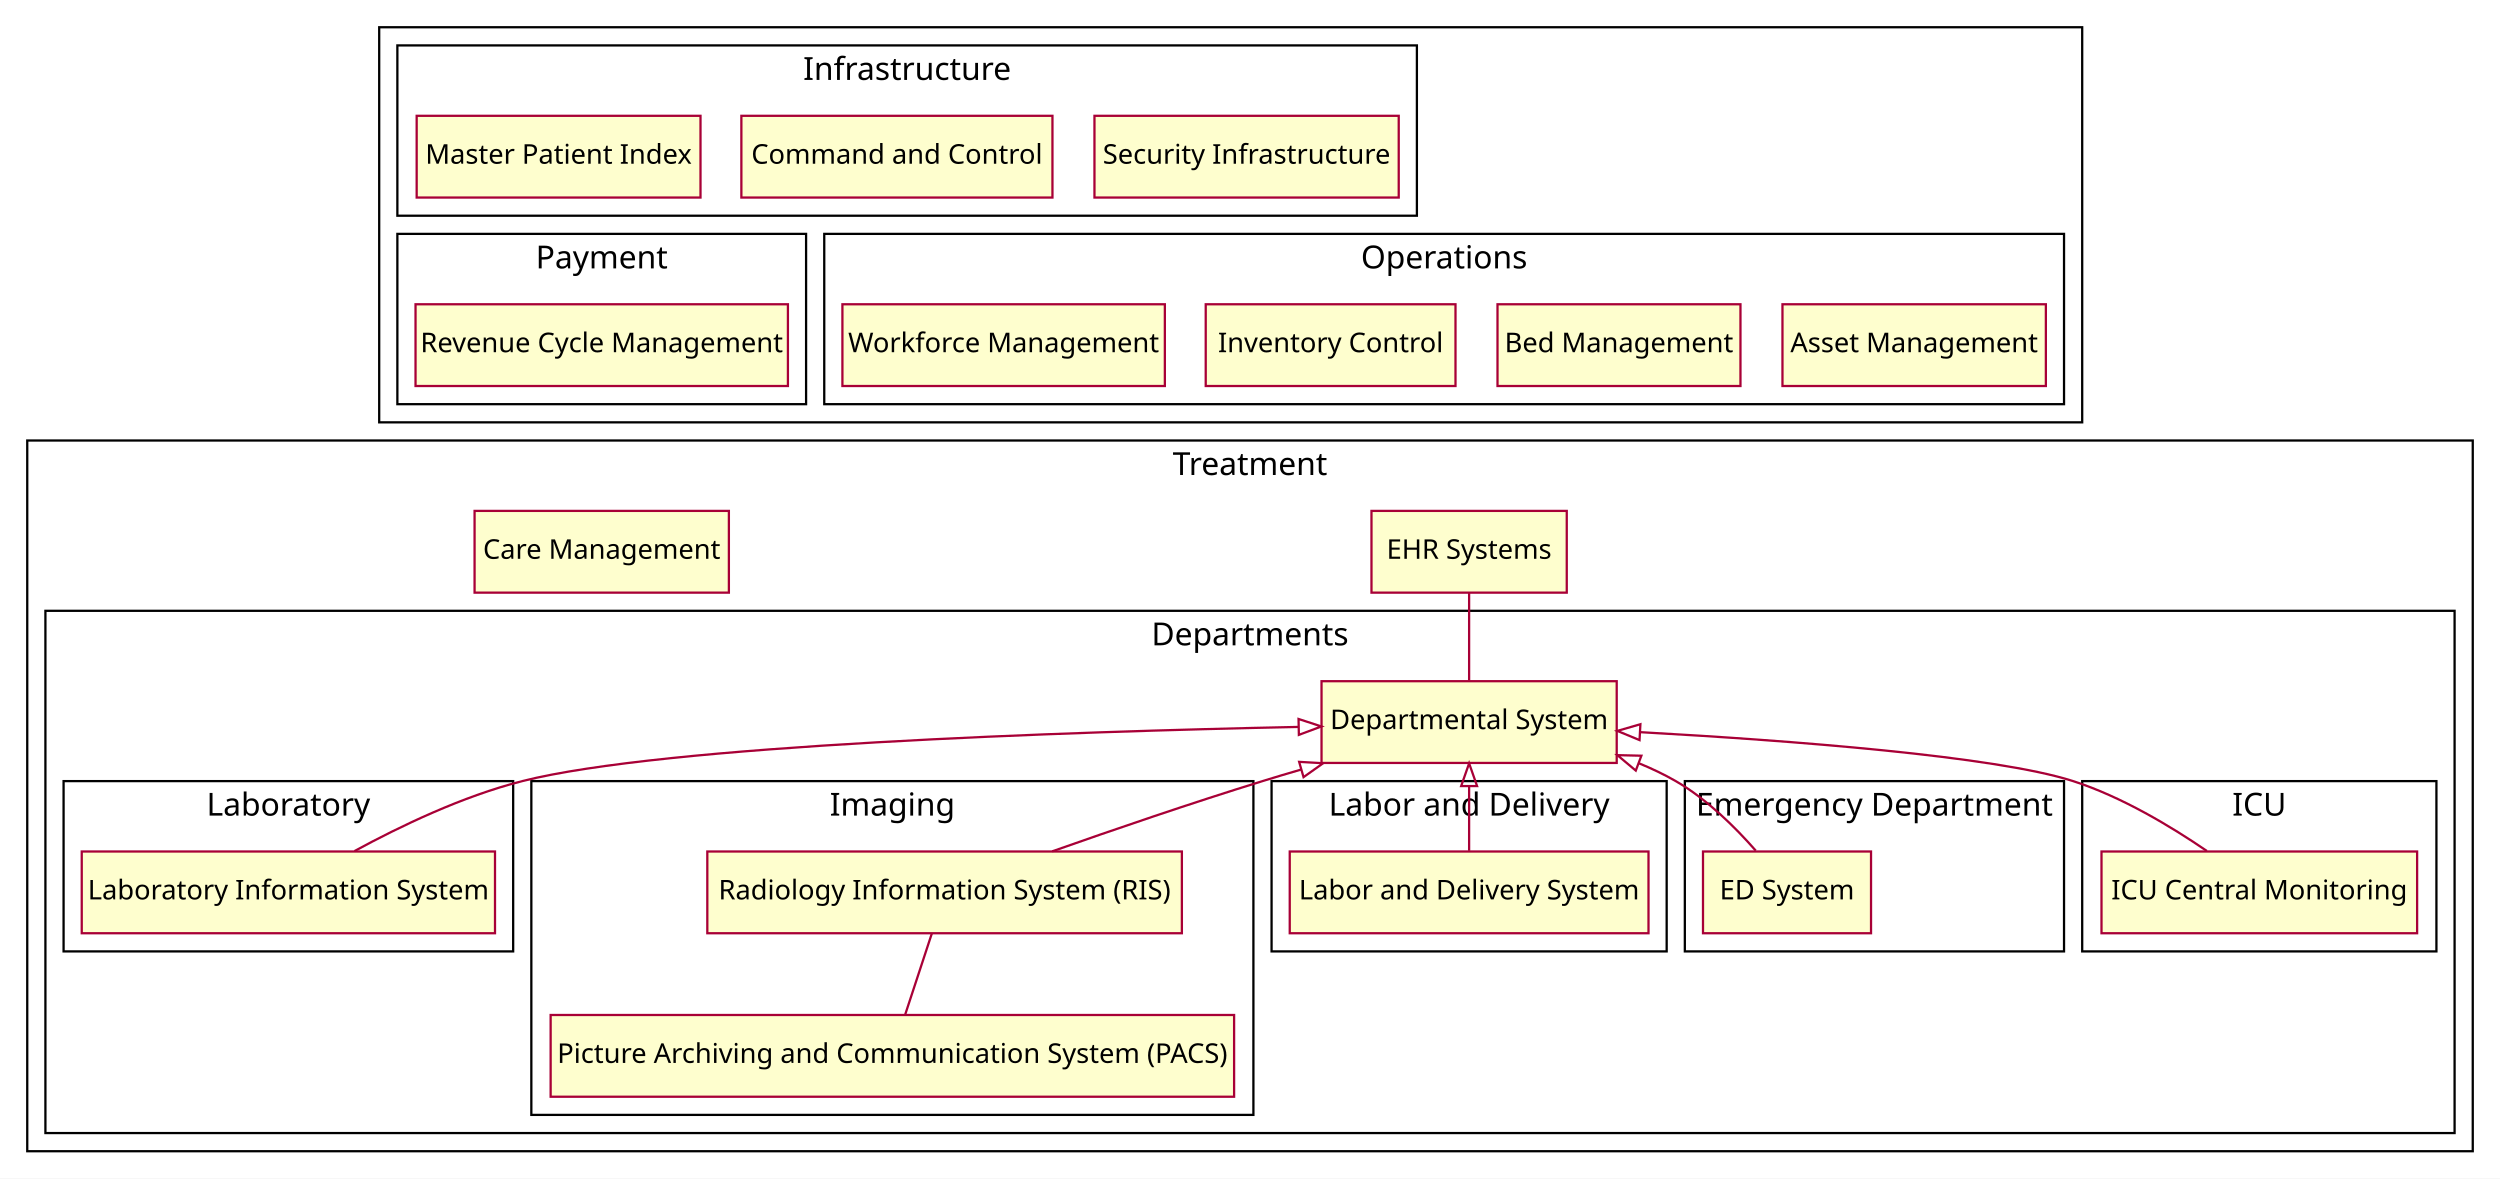
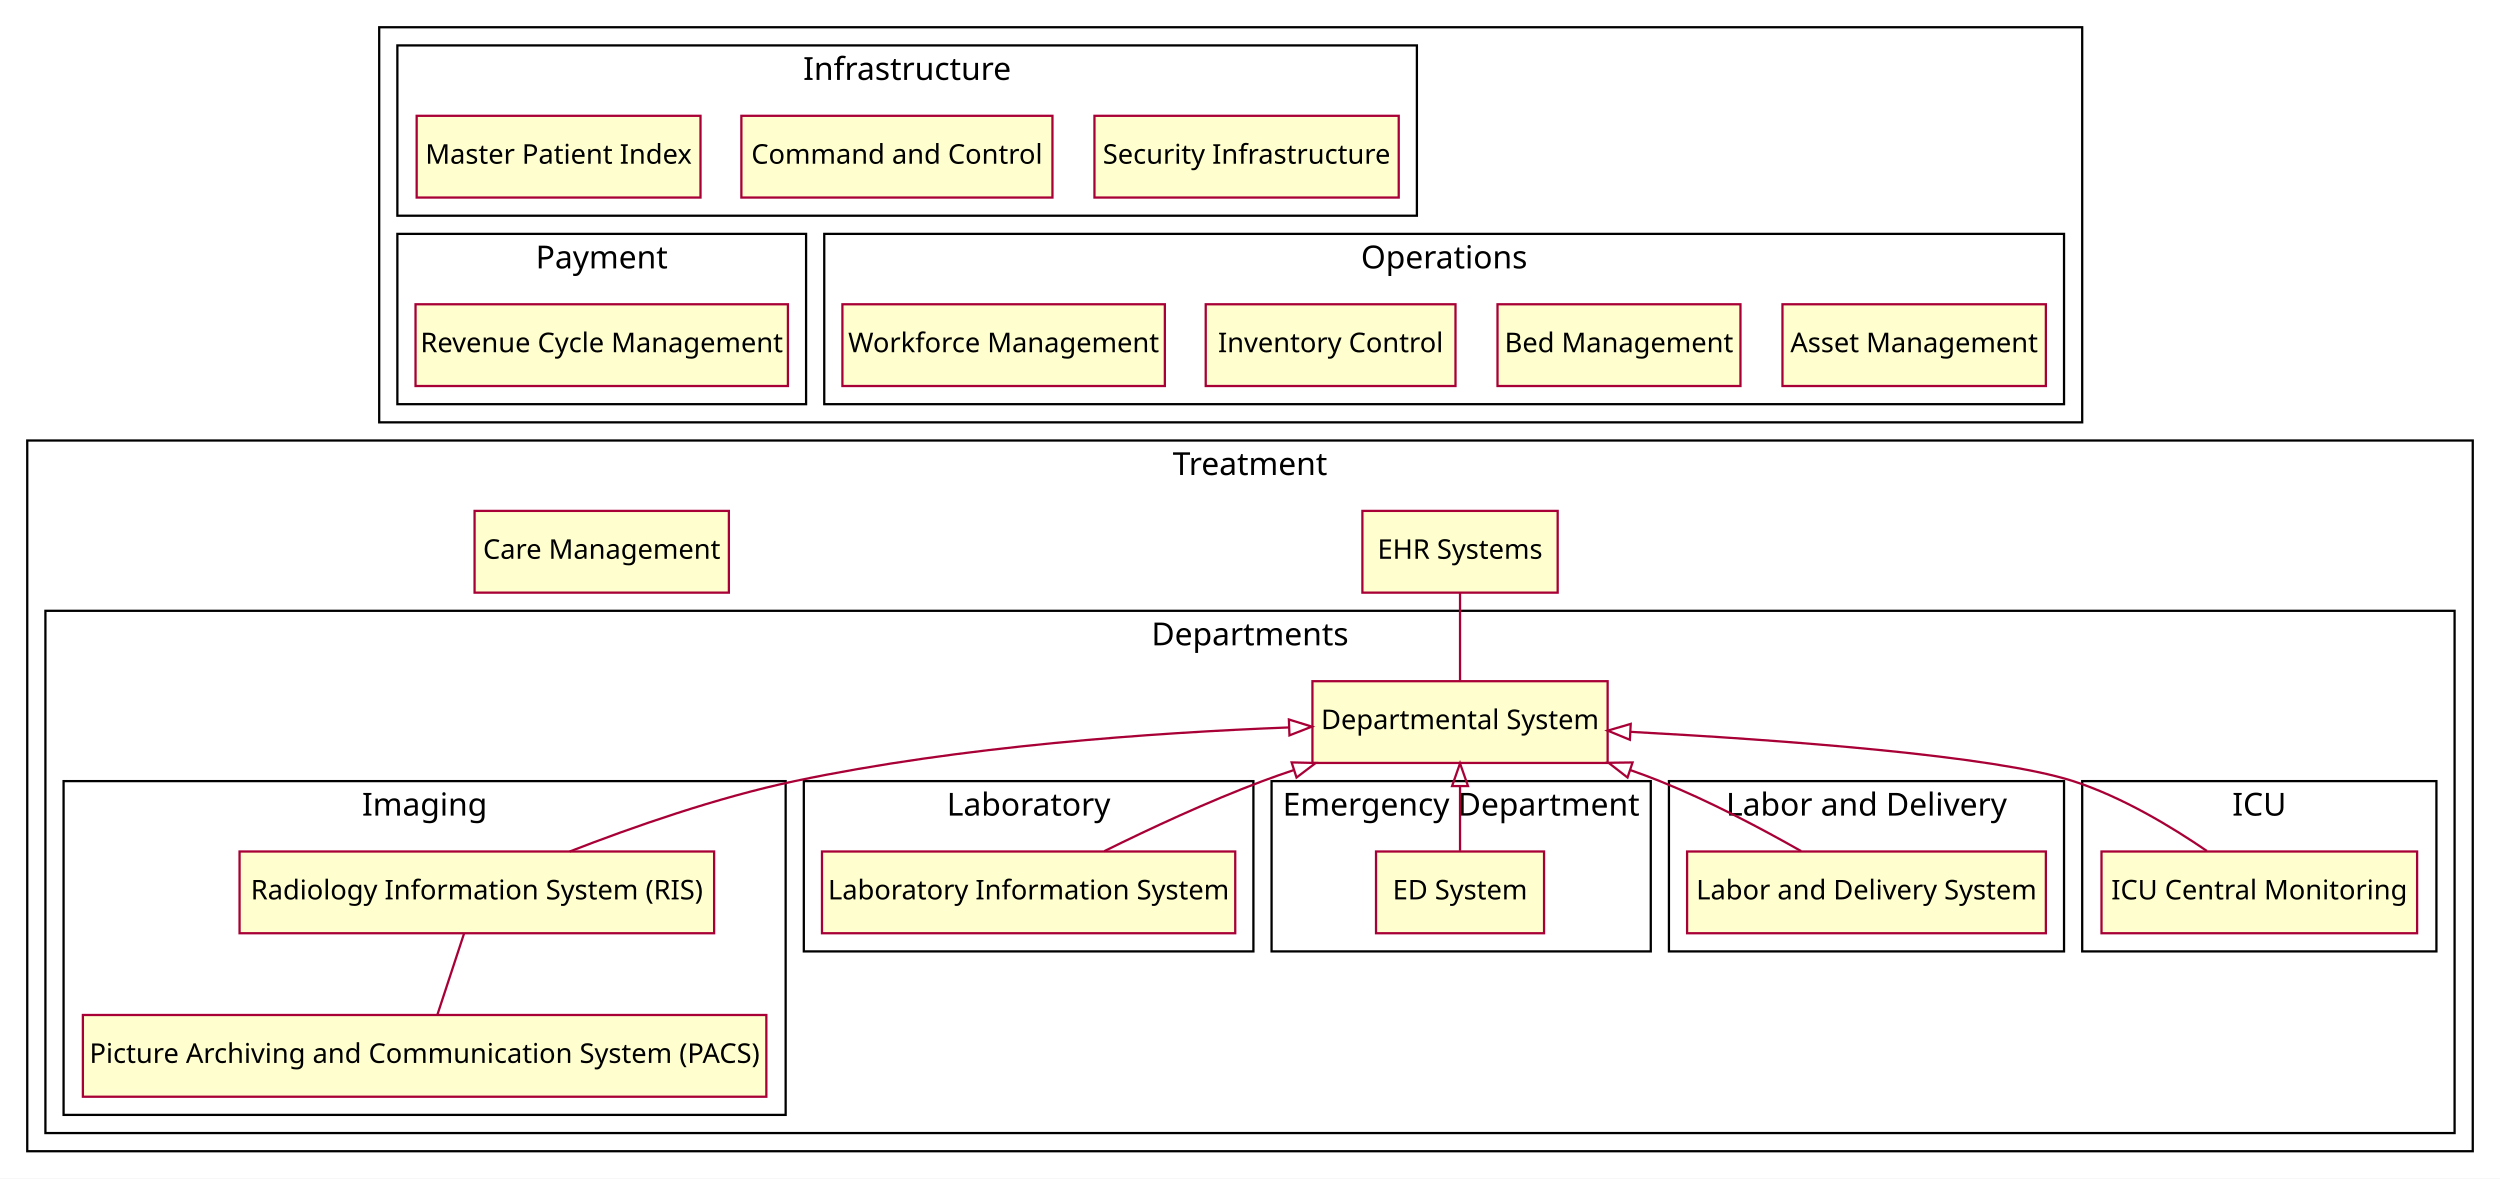
<svg xmlns="http://www.w3.org/2000/svg" xmlns:xlink="http://www.w3.org/1999/xlink" width="1101pt" height="519pt" viewBox="0.00 0.00 1101.00 519.00">
  <g id="graph0" class="graph" transform="scale(1 1) rotate(0) translate(4 515)">
    <polygon fill="white" stroke="none" points="-4,4 -4,-515 1097,-515 1097,4 -4,4" />
    <g id="clust1" class="cluster">
      <polygon fill="none" stroke="black" points="163,-329 163,-503 913,-503 913,-329 163,-329" />
    </g>
    <g id="clust2" class="cluster">
      <polygon fill="none" stroke="black" points="171,-420 171,-495 620,-495 620,-420 171,-420" />
      <text text-anchor="middle" x="395.5" y="-479.8" font-family="SansSerif" font-size="14.00">Infrastructure</text>
    </g>
    <g id="clust4" class="cluster">
      <polygon fill="none" stroke="black" points="359,-337 359,-412 905,-412 905,-337 359,-337" />
      <text text-anchor="middle" x="632" y="-396.8" font-family="SansSerif" font-size="14.00">Operations</text>
    </g>
    <g id="clust5" class="cluster">
      <polygon fill="none" stroke="black" points="171,-337 171,-412 351,-412 351,-337 171,-337" />
      <text text-anchor="middle" x="261" y="-396.8" font-family="SansSerif" font-size="14.00">Payment</text>
    </g>
    <g id="clust6" class="cluster">
      <polygon fill="none" stroke="black" points="8,-8 8,-321 1085,-321 1085,-8 8,-8" />
      <text text-anchor="middle" x="546.5" y="-305.8" font-family="SansSerif" font-size="14.00">Treatment</text>
    </g>
    <g id="clust8" class="cluster">
      <polygon fill="none" stroke="black" points="16,-16 16,-246 1077,-246 1077,-16 16,-16" />
      <text text-anchor="middle" x="546.5" y="-230.8" font-family="SansSerif" font-size="14.00">Departments</text>
    </g>
    <g id="clust9" class="cluster">
      <polygon fill="none" stroke="black" points="913,-96 913,-171 1069,-171 1069,-96 913,-96" />
      <text text-anchor="middle" x="991" y="-155.8" font-family="SansSerif" font-size="14.00">ICU</text>
    </g>
+     <g id="clust11" class="cluster">
+       <polygon fill="none" stroke="black" points="731,-96 731,-171 905,-171 905,-96 731,-96" />
+       <text text-anchor="middle" x="818" y="-155.8" font-family="SansSerif" font-size="14.00">Labor and Delivery</text>
+     </g>
    <g id="clust13" class="cluster">
-       <polygon fill="none" stroke="black" points="738,-96 738,-171 905,-171 905,-96 738,-96" />
-       <text text-anchor="middle" x="821.5" y="-155.8" font-family="SansSerif" font-size="14.00">Emergency Department</text>
-     </g>
-     <g id="clust11" class="cluster">
-       <polygon fill="none" stroke="black" points="556,-96 556,-171 730,-171 730,-96 556,-96" />
-       <text text-anchor="middle" x="643" y="-155.8" font-family="SansSerif" font-size="14.00">Labor and Delivery</text>
+       <polygon fill="none" stroke="black" points="556,-96 556,-171 723,-171 723,-96 556,-96" />
+       <text text-anchor="middle" x="639.5" y="-155.8" font-family="SansSerif" font-size="14.00">Emergency Department</text>
+     </g>
+     <g id="clust10" class="cluster">
+       <polygon fill="none" stroke="black" points="350,-96 350,-171 548,-171 548,-96 350,-96" />
+       <text text-anchor="middle" x="449" y="-155.8" font-family="SansSerif" font-size="14.00">Laboratory</text>
    </g>
    <g id="clust12" class="cluster">
-       <polygon fill="none" stroke="black" points="230,-24 230,-171 548,-171 548,-24 230,-24" />
-       <text text-anchor="middle" x="389" y="-155.8" font-family="SansSerif" font-size="14.00">Imaging</text>
-     </g>
-     <g id="clust10" class="cluster">
-       <polygon fill="none" stroke="black" points="24,-96 24,-171 222,-171 222,-96 24,-96" />
-       <text text-anchor="middle" x="123" y="-155.8" font-family="SansSerif" font-size="14.00">Laboratory</text>
+       <polygon fill="none" stroke="black" points="24,-24 24,-171 342,-171 342,-24 24,-24" />
+       <text text-anchor="middle" x="183" y="-155.8" font-family="SansSerif" font-size="14.00">Imaging</text>
    </g>
    <g id="node1" class="node">
      <g id="a_node1">
        <a xlink:href="technology_environment.html#ehr-systems" xlink:title="Security Infrastructure" target="parent">
          <polygon fill="#fefece" stroke="#a80036" points="612,-464 478,-464 478,-428 612,-428 612,-464" />
          <text text-anchor="middle" x="545" y="-442.9" font-family="SansSerif" font-size="12.00">Security Infrastructure</text>
        </a>
      </g>
    </g>
    <g id="node2" class="node">
      <g id="a_node2">
        <a xlink:href="technology_environment.html#command-and-control-systems" xlink:title="Command and Control" target="parent">
          <polygon fill="#fefece" stroke="#a80036" points="459.5,-464 322.5,-464 322.5,-428 459.5,-428 459.5,-464" />
          <text text-anchor="middle" x="391" y="-442.9" font-family="SansSerif" font-size="12.00">Command and Control</text>
        </a>
      </g>
    </g>
    <g id="node3" class="node">
      <g id="a_node3">
        <a xlink:href="technology_environment.html#master-patient-index" xlink:title="Master Patient Index" target="parent">
          <polygon fill="#fefece" stroke="#a80036" points="304.5,-464 179.5,-464 179.5,-428 304.5,-428 304.5,-464" />
          <text text-anchor="middle" x="242" y="-442.9" font-family="SansSerif" font-size="12.00">Master Patient Index</text>
        </a>
      </g>
    </g>
    <g id="node4" class="node">
      <g id="a_node4">
        <a xlink:href="technology_environment.html#asset-management-systems" xlink:title="Asset Management" target="parent">
          <polygon fill="#fefece" stroke="#a80036" points="897,-381 781,-381 781,-345 897,-345 897,-381" />
          <text text-anchor="middle" x="839" y="-359.9" font-family="SansSerif" font-size="12.00">Asset Management</text>
        </a>
      </g>
    </g>
    <g id="node5" class="node">
      <g id="a_node5">
        <a xlink:href="technology_environment.html#bed-management-aka-housekeeping-systems" xlink:title="Bed Management" target="parent">
          <polygon fill="#fefece" stroke="#a80036" points="762.5,-381 655.5,-381 655.5,-345 762.5,-345 762.5,-381" />
          <text text-anchor="middle" x="709" y="-359.9" font-family="SansSerif" font-size="12.00">Bed Management</text>
        </a>
      </g>
    </g>
    <g id="node6" class="node">
      <g id="a_node6">
        <a xlink:href="technology_environment.html#inventory-control-systems" xlink:title="Inventory Control" target="parent">
          <polygon fill="#fefece" stroke="#a80036" points="637,-381 527,-381 527,-345 637,-345 637,-381" />
          <text text-anchor="middle" x="582" y="-359.9" font-family="SansSerif" font-size="12.00">Inventory Control</text>
        </a>
      </g>
    </g>
    <g id="node7" class="node">
      <g id="a_node7">
        <a xlink:href="technology_environment.html#workforce-managementstaff-scheduling-systems" xlink:title="Workforce Management" target="parent">
          <polygon fill="#fefece" stroke="#a80036" points="509,-381 367,-381 367,-345 509,-345 509,-381" />
          <text text-anchor="middle" x="438" y="-359.9" font-family="SansSerif" font-size="12.00">Workforce Management</text>
        </a>
      </g>
    </g>
    <g id="edge10" class="edge">
      <path fill="none" stroke="none" d="M500.764,-411.513C501.932,-412.397 503.094,-413.277 504.248,-414.15" />
      <polygon fill="none" stroke="none" points="502.192,-416.984 512.277,-420.229 506.417,-411.402 502.192,-416.984" />
    </g>
    <g id="node8" class="node">
      <g id="a_node8">
        <a xlink:href="technology_environment.html#revenue-cycle-managementbilling-systems" xlink:title="Revenue Cycle Management" target="parent">
          <polygon fill="#fefece" stroke="#a80036" points="343,-381 179,-381 179,-345 343,-345 343,-381" />
          <text text-anchor="middle" x="261" y="-359.9" font-family="SansSerif" font-size="12.00">Revenue Cycle Management</text>
        </a>
      </g>
    </g>
    <g id="edge8" class="edge">
      <path fill="none" stroke="none" d="M249.807,-411.718C249.324,-413.777 248.847,-415.811 248.381,-417.796" />
      <polygon fill="none" stroke="none" points="249.289,-409.65 247.024,-420 255.249,-413.322 249.289,-409.65" />
    </g>
    <g id="node9" class="node">
      <g id="a_node9">
        <a xlink:href="technology_environment.html#care-management-systems" xlink:title="Care Management" target="parent">
          <polygon fill="#fefece" stroke="#a80036" points="317,-290 205,-290 205,-254 317,-254 317,-290" />
          <text text-anchor="middle" x="261" y="-268.9" font-family="SansSerif" font-size="12.00">Care Management</text>
        </a>
      </g>
    </g>
    <g id="edge9" class="edge">
      <path fill="none" stroke="none" d="M261,-290.16C261,-305.92 261,-329.149 261,-344.893" />
    </g>
    <g id="node10" class="node">
      <g id="a_node10">
        <a xlink:href="technology_environment.html#ehr-systems" xlink:title="EHR Systems" target="parent">
-           <polygon fill="#fefece" stroke="#a80036" points="686,-290 600,-290 600,-254 686,-254 686,-290" />
-           <text text-anchor="middle" x="643" y="-268.9" font-family="SansSerif" font-size="12.00">EHR Systems</text>
+           <polygon fill="#fefece" stroke="#a80036" points="682,-290 596,-290 596,-254 682,-254 682,-290" />
+           <text text-anchor="middle" x="639" y="-268.9" font-family="SansSerif" font-size="12.00">EHR Systems</text>
        </a>
      </g>
    </g>
    <g id="node11" class="node">
      <g id="a_node11">
        <a xlink:href="technology_environment.html#departmental-systems" xlink:title="Departmental System" target="parent">
-           <polygon fill="#fefece" stroke="#a80036" points="708,-215 578,-215 578,-179 708,-179 708,-215" />
-           <text text-anchor="middle" x="643" y="-193.9" font-family="SansSerif" font-size="12.00">Departmental System</text>
+           <polygon fill="#fefece" stroke="#a80036" points="704,-215 574,-215 574,-179 704,-179 704,-215" />
+           <text text-anchor="middle" x="639" y="-193.9" font-family="SansSerif" font-size="12.00">Departmental System</text>
        </a>
      </g>
    </g>
    <g id="edge6" class="edge">
-       <path fill="none" stroke="#a80036" d="M643,-215.3C643,-226.937 643,-242.213 643,-253.824" />
+       <path fill="none" stroke="#a80036" d="M639,-215.3C639,-226.937 639,-242.213 639,-253.824" />
    </g>
    <g id="node12" class="node">
      <g id="a_node12">
        <a xlink:href="technology_environment.html#icucentral-monitoring-systems" xlink:title="ICU Central Monitoring" target="parent">
          <polygon fill="#fefece" stroke="#a80036" points="1060.5,-140 921.5,-140 921.5,-104 1060.5,-104 1060.5,-140" />
          <text text-anchor="middle" x="991" y="-118.9" font-family="SansSerif" font-size="12.00">ICU Central Monitoring</text>
        </a>
      </g>
    </g>
    <g id="edge4" class="edge">
-       <path fill="none" stroke="#a80036" d="M967.915,-140.218C952.162,-151.004 930.354,-164.121 909,-171 874.793,-182.02 784.534,-188.859 718.616,-192.541" />
-       <polygon fill="none" stroke="#a80036" points="718.052,-189.066 708.257,-193.105 718.433,-196.056 718.052,-189.066" />
+       <path fill="none" stroke="#a80036" d="M967.918,-140.228C952.166,-151.018 930.358,-164.136 909,-171 873.991,-182.252 781.155,-189.081 714.111,-192.695" />
+       <polygon fill="none" stroke="#a80036" points="713.804,-189.206 704.001,-193.226 714.171,-196.197 713.804,-189.206" />
    </g>
    <g id="node13" class="node">
      <g id="a_node13">
        <a xlink:href="technology_environment.html#laboratory-information-systems-lis" xlink:title="Laboratory Information System" target="parent">
-           <polygon fill="#fefece" stroke="#a80036" points="214,-140 32,-140 32,-104 214,-104 214,-140" />
-           <text text-anchor="middle" x="123" y="-118.9" font-family="SansSerif" font-size="12.00">Laboratory Information System</text>
+           <polygon fill="#fefece" stroke="#a80036" points="540,-140 358,-140 358,-104 540,-104 540,-140" />
+           <text text-anchor="middle" x="449" y="-118.9" font-family="SansSerif" font-size="12.00">Laboratory Information System</text>
        </a>
      </g>
    </g>
    <g id="edge2" class="edge">
-       <path fill="none" stroke="#a80036" d="M152.093,-140.172C172.143,-151.086 199.799,-164.366 226,-171 288.535,-186.834 465.516,-192.734 567.693,-194.86" />
-       <polygon fill="none" stroke="#a80036" points="567.879,-198.365 577.948,-195.066 568.02,-191.366 567.879,-198.365" />
+       <path fill="none" stroke="#a80036" d="M482.297,-140.135C502.196,-149.965 528.164,-162.083 552,-171 556.457,-172.667 561.077,-174.29 565.759,-175.855" />
+       <polygon fill="none" stroke="#a80036" points="564.832,-179.234 575.424,-178.983 566.988,-172.574 564.832,-179.234" />
    </g>
    <g id="node14" class="node">
      <g id="a_node14">
        <a xlink:href="technology_environment.html#labor-and-delivery-systems" xlink:title="Labor and Delivery System" target="parent">
-           <polygon fill="#fefece" stroke="#a80036" points="722,-140 564,-140 564,-104 722,-104 722,-140" />
-           <text text-anchor="middle" x="643" y="-118.9" font-family="SansSerif" font-size="12.00">Labor and Delivery System</text>
+           <polygon fill="#fefece" stroke="#a80036" points="897,-140 739,-140 739,-104 897,-104 897,-140" />
+           <text text-anchor="middle" x="818" y="-118.9" font-family="SansSerif" font-size="12.00">Labor and Delivery System</text>
        </a>
      </g>
    </g>
    <g id="edge3" class="edge">
-       <path fill="none" stroke="#a80036" d="M643,-140.3C643,-148.755 643,-159.131 643,-168.627" />
-       <polygon fill="none" stroke="#a80036" points="639.5,-168.824 643,-178.824 646.5,-168.824 639.5,-168.824" />
+       <path fill="none" stroke="#a80036" d="M789.231,-140.161C771.684,-150.121 748.554,-162.364 727,-171 722.824,-172.673 718.494,-174.283 714.096,-175.821" />
+       <polygon fill="none" stroke="#a80036" points="712.761,-172.577 704.392,-179.075 714.986,-179.214 712.761,-172.577" />
    </g>
    <g id="node15" class="node">
      <g id="a_node15">
        <a xlink:href="technology_environment.html#picture-archival-and-communication-systems-pacs" xlink:title="Picture Archiving and Communication System (PACS)" target="parent">
-           <polygon fill="#fefece" stroke="#a80036" points="539.5,-68 238.5,-68 238.5,-32 539.5,-32 539.5,-68" />
-           <text text-anchor="middle" x="389" y="-46.9" font-family="SansSerif" font-size="12.00">Picture Archiving and Communication System (PACS)</text>
+           <polygon fill="#fefece" stroke="#a80036" points="333.5,-68 32.5,-68 32.5,-32 333.5,-32 333.5,-68" />
+           <text text-anchor="middle" x="183" y="-46.9" font-family="SansSerif" font-size="12.00">Picture Archiving and Communication System (PACS)</text>
        </a>
      </g>
    </g>
    <g id="node16" class="node">
      <g id="a_node16">
        <a xlink:href="technology_environment.html#radiology-information-systems-ris" xlink:title="Radiology Information System (RIS)" target="parent">
-           <polygon fill="#fefece" stroke="#a80036" points="516.5,-140 307.5,-140 307.5,-104 516.5,-104 516.5,-140" />
-           <text text-anchor="middle" x="412" y="-118.9" font-family="SansSerif" font-size="12.00">Radiology Information System (RIS)</text>
+           <polygon fill="#fefece" stroke="#a80036" points="310.5,-140 101.5,-140 101.5,-104 310.5,-104 310.5,-140" />
+           <text text-anchor="middle" x="206" y="-118.9" font-family="SansSerif" font-size="12.00">Radiology Information System (RIS)</text>
        </a>
      </g>
    </g>
    <g id="edge7" class="edge">
-       <path fill="none" stroke="#a80036" d="M394.685,-68.303C398.251,-79.154 402.827,-93.083 406.38,-103.896" />
+       <path fill="none" stroke="#a80036" d="M188.685,-68.303C192.251,-79.154 196.827,-93.083 200.38,-103.896" />
    </g>
    <g id="edge1" class="edge">
-       <path fill="none" stroke="#a80036" d="M459.387,-140.067C486.392,-149.587 520.941,-161.419 552,-171 557.516,-172.702 563.238,-174.408 569.004,-176.087" />
-       <polygon fill="none" stroke="#a80036" points="568.144,-179.481 578.721,-178.878 570.076,-172.753 568.144,-179.481" />
+       <path fill="none" stroke="#a80036" d="M246.906,-140.003C274.432,-150.697 311.807,-163.794 346,-171 418.96,-186.376 504.038,-192.345 563.659,-194.636" />
+       <polygon fill="none" stroke="#a80036" points="563.625,-198.136 573.744,-194.997 563.876,-191.141 563.625,-198.136" />
    </g>
    <g id="node17" class="node">
      <g id="a_node17">
        <a xlink:href="technology_environment.html#emergency-department-systems" xlink:title="ED System" target="parent">
-           <polygon fill="#fefece" stroke="#a80036" points="820,-140 746,-140 746,-104 820,-104 820,-140" />
-           <text text-anchor="middle" x="783" y="-118.9" font-family="SansSerif" font-size="12.00">ED System</text>
+           <polygon fill="#fefece" stroke="#a80036" points="676,-140 602,-140 602,-104 676,-104 676,-140" />
+           <text text-anchor="middle" x="639" y="-118.9" font-family="SansSerif" font-size="12.00">ED System</text>
        </a>
      </g>
    </g>
    <g id="edge5" class="edge">
-       <path fill="none" stroke="#a80036" d="M769.241,-140.362C760.231,-150.651 747.629,-163.168 734,-171 728.904,-173.929 723.449,-176.528 717.836,-178.831" />
-       <polygon fill="none" stroke="#a80036" points="716.398,-175.633 708.276,-182.436 718.867,-182.183 716.398,-175.633" />
+       <path fill="none" stroke="#a80036" d="M639,-140.3C639,-148.755 639,-159.131 639,-168.627" />
+       <polygon fill="none" stroke="#a80036" points="635.5,-168.824 639,-178.824 642.5,-168.824 635.5,-168.824" />
    </g>
  </g>
</svg>
